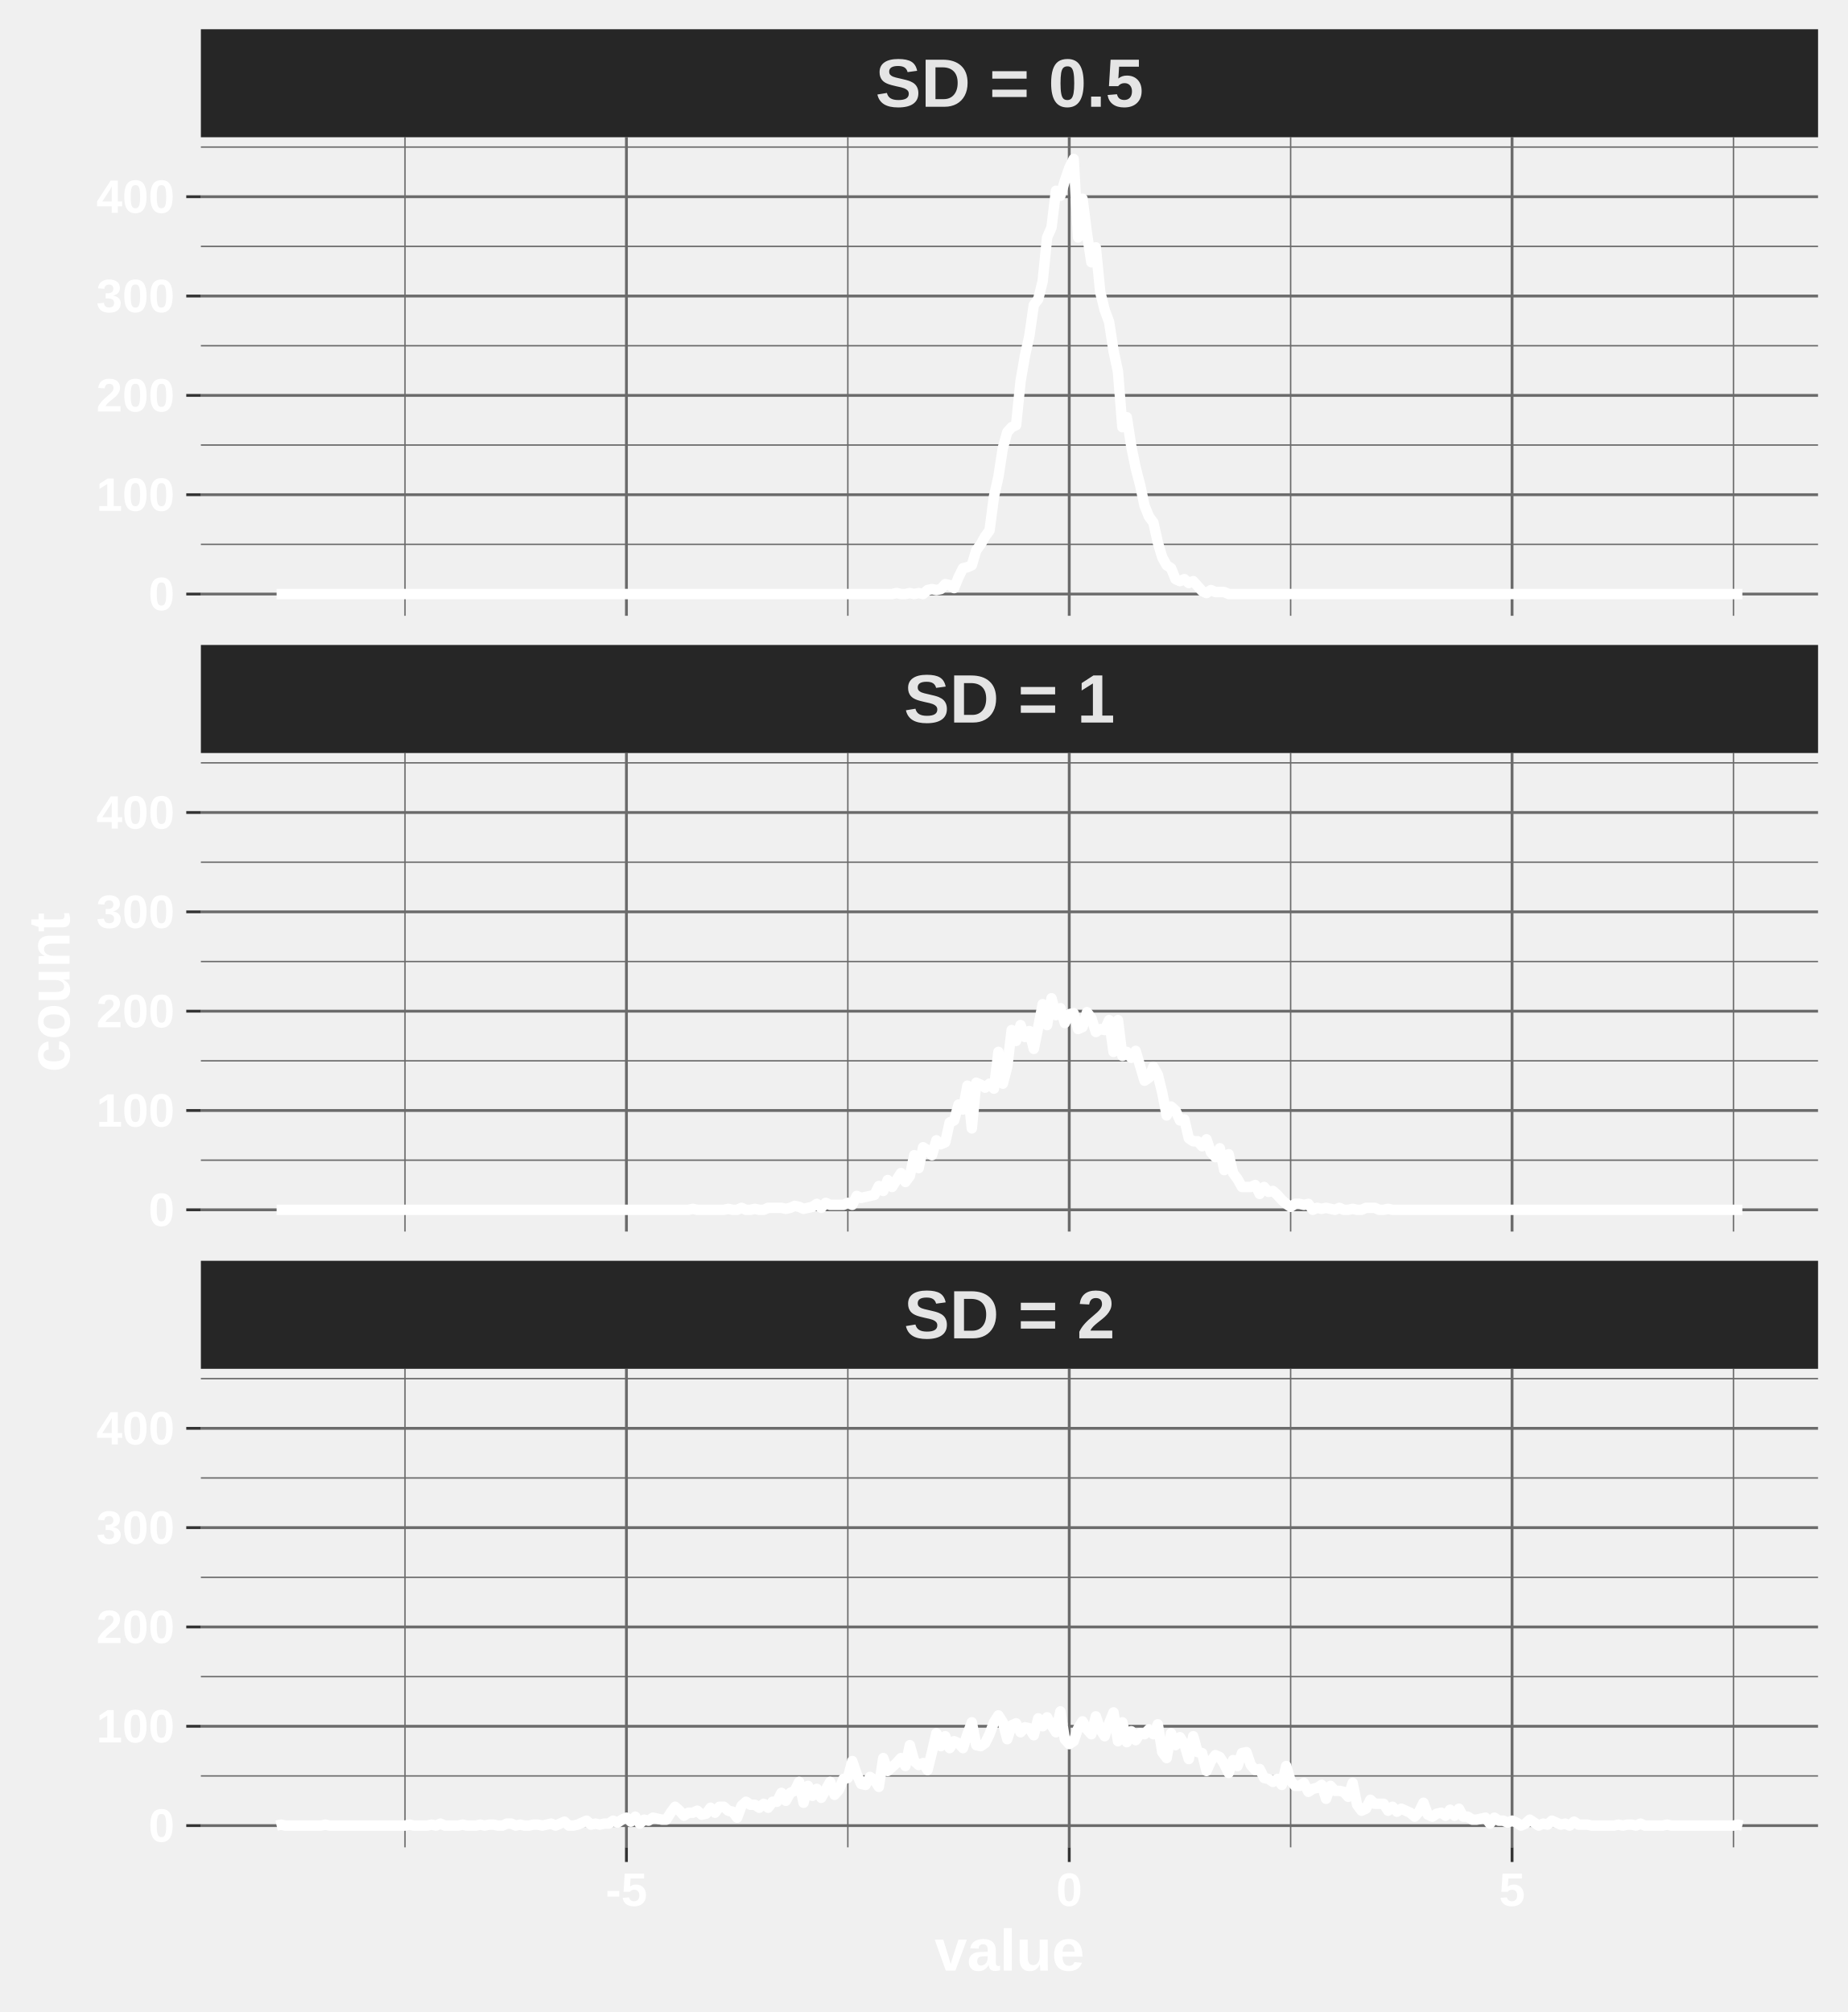
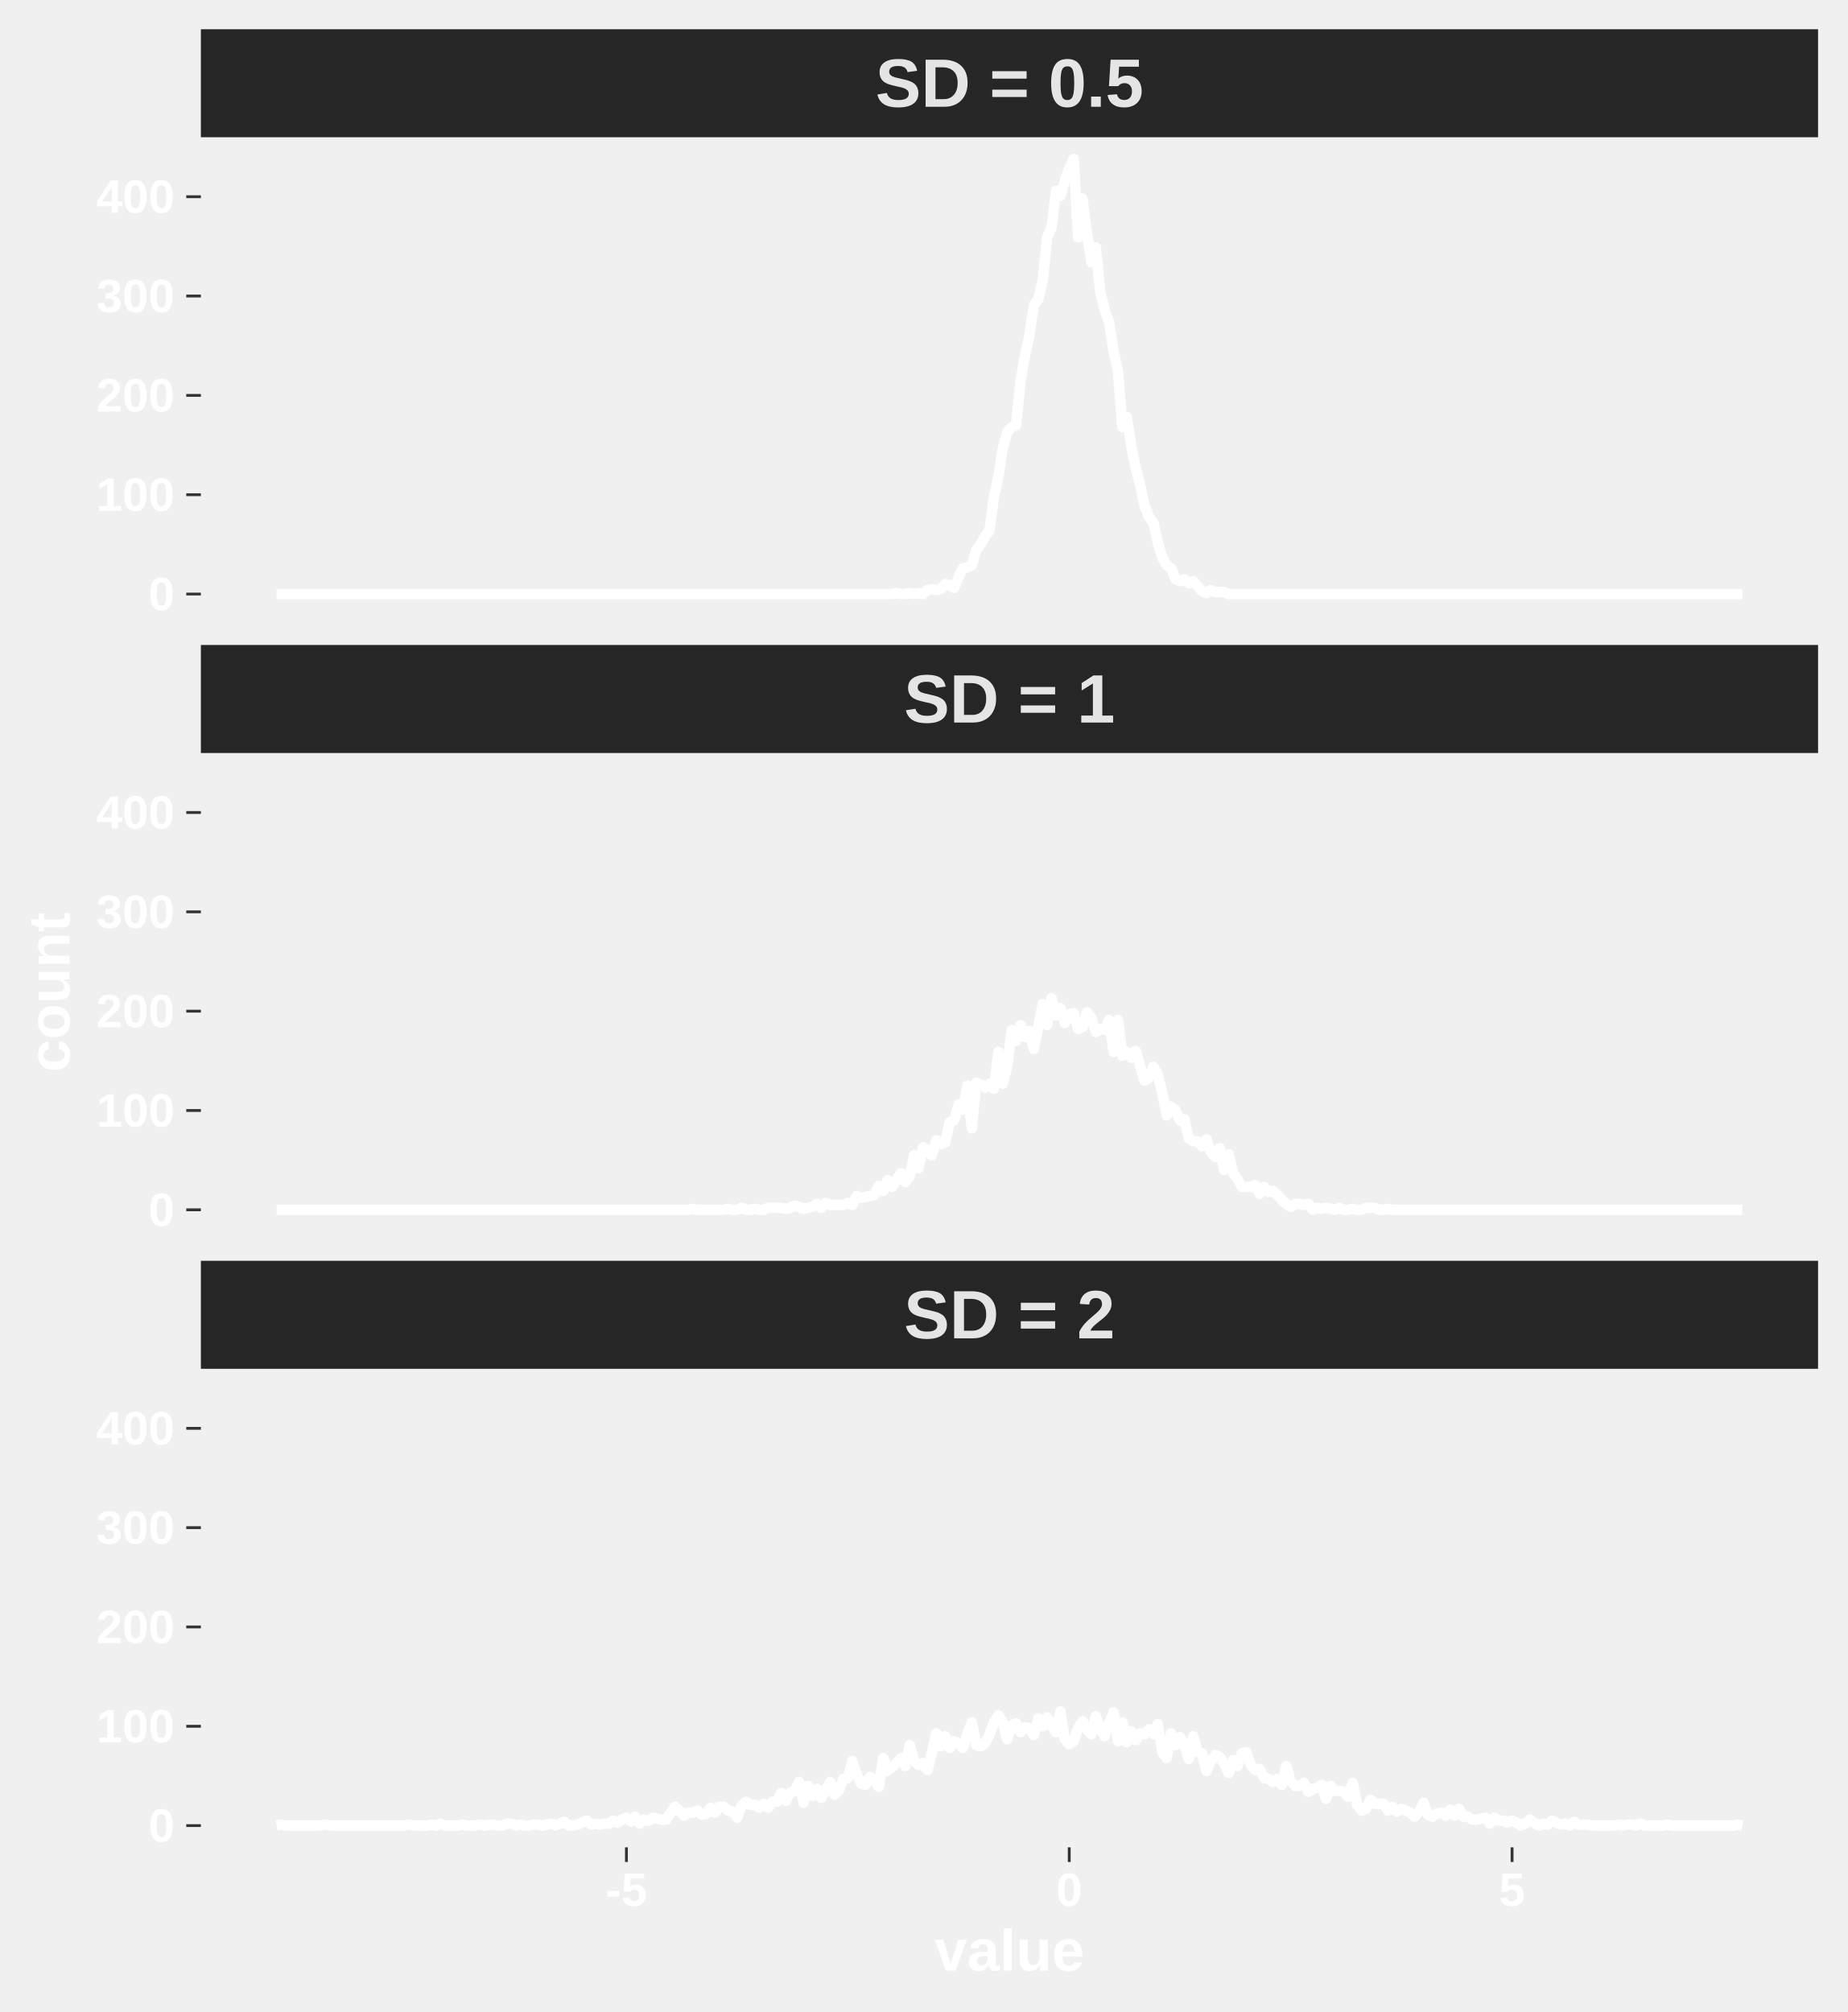
<svg xmlns="http://www.w3.org/2000/svg" width="756.00pt" height="823.50pt" viewBox="0 0 756.00 823.50">
  <g class="svglite">
    <defs>
      <style type="text/css">
    .svglite line, .svglite polyline, .svglite polygon, .svglite path, .svglite rect, .svglite circle {
      fill: none;
      stroke: #000000;
      stroke-linecap: round;
      stroke-linejoin: round;
      stroke-miterlimit: 10.00;
    }
    .svglite text {
      white-space: pre;
    }
    .svglite g.glyphgroup path {
      fill: inherit;
      stroke: none;
    }
  </style>
    </defs>
    <rect width="100%" height="100%" style="stroke: none; fill: none;" />
    <defs>
      <clipPath id="cpMC4wMHw3NTYuMDB8MC4wMHw4MjMuNTA=">
        <rect x="0.00" y="0.00" width="756.00" height="823.50" />
      </clipPath>
    </defs>
    <g clip-path="url(#cpMC4wMHw3NTYuMDB8MC4wMHw4MjMuNTA=)">
      <rect x="0.00" y="0.00" width="756.00" height="823.50" style="stroke-width: 2.33; stroke: none;" />
    </g>
    <defs>
      <clipPath id="cpODIuMjF8NzQ0LjA0fDU2LjE3fDI1Mi4wNA==">
        <rect x="82.21" y="56.17" width="661.84" height="195.87" />
      </clipPath>
    </defs>
    <g clip-path="url(#cpODIuMjF8NzQ0LjA0fDU2LjE3fDI1Mi4wNA==)">
      <rect x="82.21" y="56.17" width="661.84" height="195.87" style="stroke-width: 2.33; stroke: none;" />
-       <polyline points="82.21,222.81 744.04,222.81 " style="stroke-width: 0.58; stroke: #6B6B6B; stroke-linecap: butt;" />
-       <polyline points="82.21,182.15 744.04,182.15 " style="stroke-width: 0.58; stroke: #6B6B6B; stroke-linecap: butt;" />
-       <polyline points="82.21,141.50 744.04,141.50 " style="stroke-width: 0.58; stroke: #6B6B6B; stroke-linecap: butt;" />
-       <polyline points="82.21,100.85 744.04,100.85 " style="stroke-width: 0.58; stroke: #6B6B6B; stroke-linecap: butt;" />
-       <polyline points="82.21,60.19 744.04,60.19 " style="stroke-width: 0.58; stroke: #6B6B6B; stroke-linecap: butt;" />
-       <polyline points="165.75,252.04 165.75,56.17 " style="stroke-width: 0.58; stroke: #6B6B6B; stroke-linecap: butt;" />
-       <polyline points="346.98,252.04 346.98,56.17 " style="stroke-width: 0.58; stroke: #6B6B6B; stroke-linecap: butt;" />
-       <polyline points="528.20,252.04 528.20,56.17 " style="stroke-width: 0.58; stroke: #6B6B6B; stroke-linecap: butt;" />
-       <polyline points="709.43,252.04 709.43,56.17 " style="stroke-width: 0.58; stroke: #6B6B6B; stroke-linecap: butt;" />
-       <polyline points="82.21,243.14 744.04,243.14 " style="stroke-width: 1.16; stroke: #6B6B6B; stroke-linecap: butt;" />
-       <polyline points="82.21,202.48 744.04,202.48 " style="stroke-width: 1.16; stroke: #6B6B6B; stroke-linecap: butt;" />
-       <polyline points="82.21,161.83 744.04,161.83 " style="stroke-width: 1.16; stroke: #6B6B6B; stroke-linecap: butt;" />
-       <polyline points="82.21,121.17 744.04,121.17 " style="stroke-width: 1.16; stroke: #6B6B6B; stroke-linecap: butt;" />
-       <polyline points="82.21,80.52 744.04,80.52 " style="stroke-width: 1.16; stroke: #6B6B6B; stroke-linecap: butt;" />
-       <polyline points="256.37,252.04 256.37,56.17 " style="stroke-width: 1.16; stroke: #6B6B6B; stroke-linecap: butt;" />
-       <polyline points="437.59,252.04 437.59,56.17 " style="stroke-width: 1.16; stroke: #6B6B6B; stroke-linecap: butt;" />
-       <polyline points="618.82,252.04 618.82,56.17 " style="stroke-width: 1.16; stroke: #6B6B6B; stroke-linecap: butt;" />
      <polyline points="113.20,243.14 115.01,243.14 116.82,243.14 118.63,243.14 120.45,243.14 122.26,243.14 124.07,243.14 125.88,243.14 127.69,243.14 129.51,243.14 131.32,243.14 133.13,243.14 134.94,243.14 136.76,243.14 138.57,243.14 140.38,243.14 142.19,243.14 144.01,243.14 145.82,243.14 147.63,243.14 149.44,243.14 151.25,243.14 153.07,243.14 154.88,243.14 156.69,243.14 158.50,243.14 160.32,243.14 162.13,243.14 163.94,243.14 165.75,243.14 167.56,243.14 169.38,243.14 171.19,243.14 173.00,243.14 174.81,243.14 176.63,243.14 178.44,243.14 180.25,243.14 182.06,243.14 183.88,243.14 185.69,243.14 187.50,243.14 189.31,243.14 191.12,243.14 192.94,243.14 194.75,243.14 196.56,243.14 198.37,243.14 200.19,243.14 202.00,243.14 203.81,243.14 205.62,243.14 207.43,243.14 209.25,243.14 211.06,243.14 212.87,243.14 214.68,243.14 216.50,243.14 218.31,243.14 220.12,243.14 221.93,243.14 223.74,243.14 225.56,243.14 227.37,243.14 229.18,243.14 230.99,243.14 232.81,243.14 234.62,243.14 236.43,243.14 238.24,243.14 240.06,243.14 241.87,243.14 243.68,243.14 245.49,243.14 247.30,243.14 249.12,243.14 250.93,243.14 252.74,243.14 254.55,243.14 256.37,243.14 258.18,243.14 259.99,243.14 261.80,243.14 263.61,243.14 265.43,243.14 267.24,243.14 269.05,243.14 270.86,243.14 272.68,243.14 274.49,243.14 276.30,243.14 278.11,243.14 279.92,243.14 281.74,243.14 283.55,243.14 285.36,243.14 287.17,243.14 288.99,243.14 290.80,243.14 292.61,243.14 294.42,243.14 296.24,243.14 298.05,243.14 299.86,243.14 301.67,243.14 303.48,243.14 305.30,243.14 307.11,243.14 308.92,243.14 310.73,243.14 312.55,243.14 314.36,243.14 316.17,243.14 317.98,243.14 319.79,243.14 321.61,243.14 323.42,243.14 325.23,243.14 327.04,243.14 328.86,243.14 330.67,243.14 332.48,243.14 334.29,243.14 336.10,243.14 337.92,243.14 339.73,243.14 341.54,243.14 343.35,243.14 345.17,243.14 346.98,243.14 348.79,243.14 350.60,243.14 352.42,243.14 354.23,243.14 356.04,243.14 357.85,243.14 359.66,243.14 361.48,243.14 363.29,243.14 365.10,243.14 366.91,242.73 368.73,243.14 370.54,243.14 372.35,242.73 374.16,243.14 375.97,242.73 377.79,243.14 379.60,241.51 381.41,241.10 383.22,241.51 385.04,241.10 386.85,239.07 388.66,239.48 390.47,240.70 392.29,236.22 394.10,232.57 395.91,232.16 397.72,231.35 399.53,225.25 401.35,222.81 403.16,219.56 404.97,217.12 406.78,203.29 408.60,195.16 410.41,183.37 412.22,176.87 414.03,174.84 415.84,174.02 417.66,156.14 419.47,145.57 421.28,137.44 423.09,124.83 424.91,122.39 426.72,115.08 428.53,97.19 430.34,93.12 432.15,78.08 433.97,80.11 435.78,74.02 437.59,68.73 439.40,65.07 441.22,97.19 443.03,81.33 444.84,95.56 446.65,107.35 448.47,101.25 450.28,119.55 452.09,126.87 453.90,131.74 455.71,143.53 457.53,152.07 459.34,174.84 461.15,170.77 462.96,182.56 464.78,191.50 466.59,198.42 468.40,206.95 470.21,211.43 472.02,213.86 473.84,222.00 475.65,228.09 477.46,231.35 479.27,232.57 481.09,237.04 482.90,237.85 484.71,237.04 486.52,238.66 488.33,237.85 490.15,239.88 491.96,241.92 493.77,242.73 495.58,241.51 497.40,242.32 499.21,242.32 501.02,242.32 502.83,243.14 504.65,243.14 506.46,243.14 508.27,243.14 510.08,243.14 511.89,243.14 513.71,243.14 515.52,243.14 517.33,243.14 519.14,243.14 520.96,243.14 522.77,243.14 524.58,243.14 526.39,243.14 528.20,243.14 530.02,243.14 531.83,243.14 533.64,243.14 535.45,243.14 537.27,243.14 539.08,243.14 540.89,243.14 542.70,243.14 544.51,243.14 546.33,243.14 548.14,243.14 549.95,243.14 551.76,243.14 553.58,243.14 555.39,243.14 557.20,243.14 559.01,243.14 560.83,243.14 562.64,243.14 564.45,243.14 566.26,243.14 568.07,243.14 569.89,243.14 571.70,243.14 573.51,243.14 575.32,243.14 577.14,243.14 578.95,243.14 580.76,243.14 582.57,243.14 584.38,243.14 586.20,243.14 588.01,243.14 589.82,243.14 591.63,243.14 593.45,243.14 595.26,243.14 597.07,243.14 598.88,243.14 600.70,243.14 602.51,243.14 604.32,243.14 606.13,243.14 607.94,243.14 609.76,243.14 611.57,243.14 613.38,243.14 615.19,243.14 617.01,243.14 618.82,243.14 620.63,243.14 622.44,243.14 624.25,243.14 626.07,243.14 627.88,243.14 629.69,243.14 631.50,243.14 633.32,243.14 635.13,243.14 636.94,243.14 638.75,243.14 640.56,243.14 642.38,243.14 644.19,243.14 646.00,243.14 647.81,243.14 649.63,243.14 651.44,243.14 653.25,243.14 655.06,243.14 656.88,243.14 658.69,243.14 660.50,243.14 662.31,243.14 664.12,243.14 665.94,243.14 667.75,243.14 669.56,243.14 671.37,243.14 673.19,243.14 675.00,243.14 676.81,243.14 678.62,243.14 680.43,243.14 682.25,243.14 684.06,243.14 685.87,243.14 687.68,243.14 689.50,243.14 691.31,243.14 693.12,243.14 694.93,243.14 696.74,243.14 698.56,243.14 700.37,243.14 702.18,243.14 703.99,243.14 705.81,243.14 707.62,243.14 709.43,243.14 711.24,243.14 713.06,243.14 " style="stroke-width: 4.27; stroke: #FFFFFF; stroke-linecap: butt;" />
    </g>
    <g clip-path="url(#cpMC4wMHw3NTYuMDB8MC4wMHw4MjMuNTA=)">
</g>
    <defs>
      <clipPath id="cpODIuMjF8NzQ0LjA0fDMwOC4yMXw1MDQuMDg=">
        <rect x="82.21" y="308.21" width="661.84" height="195.87" />
      </clipPath>
    </defs>
    <g clip-path="url(#cpODIuMjF8NzQ0LjA0fDMwOC4yMXw1MDQuMDg=)">
      <rect x="82.21" y="308.21" width="661.84" height="195.87" style="stroke-width: 2.33; stroke: none;" />
-       <polyline points="82.21,474.85 744.04,474.85 " style="stroke-width: 0.58; stroke: #6B6B6B; stroke-linecap: butt;" />
-       <polyline points="82.21,434.19 744.04,434.19 " style="stroke-width: 0.58; stroke: #6B6B6B; stroke-linecap: butt;" />
-       <polyline points="82.21,393.54 744.04,393.54 " style="stroke-width: 0.58; stroke: #6B6B6B; stroke-linecap: butt;" />
-       <polyline points="82.21,352.89 744.04,352.89 " style="stroke-width: 0.58; stroke: #6B6B6B; stroke-linecap: butt;" />
-       <polyline points="82.21,312.23 744.04,312.23 " style="stroke-width: 0.58; stroke: #6B6B6B; stroke-linecap: butt;" />
-       <polyline points="165.75,504.08 165.75,308.21 " style="stroke-width: 0.58; stroke: #6B6B6B; stroke-linecap: butt;" />
-       <polyline points="346.98,504.08 346.98,308.21 " style="stroke-width: 0.58; stroke: #6B6B6B; stroke-linecap: butt;" />
-       <polyline points="528.20,504.08 528.20,308.21 " style="stroke-width: 0.58; stroke: #6B6B6B; stroke-linecap: butt;" />
-       <polyline points="709.43,504.08 709.43,308.21 " style="stroke-width: 0.58; stroke: #6B6B6B; stroke-linecap: butt;" />
-       <polyline points="82.21,495.17 744.04,495.17 " style="stroke-width: 1.16; stroke: #6B6B6B; stroke-linecap: butt;" />
-       <polyline points="82.21,454.52 744.04,454.52 " style="stroke-width: 1.16; stroke: #6B6B6B; stroke-linecap: butt;" />
-       <polyline points="82.21,413.87 744.04,413.87 " style="stroke-width: 1.16; stroke: #6B6B6B; stroke-linecap: butt;" />
-       <polyline points="82.21,373.21 744.04,373.21 " style="stroke-width: 1.16; stroke: #6B6B6B; stroke-linecap: butt;" />
-       <polyline points="82.21,332.56 744.04,332.56 " style="stroke-width: 1.16; stroke: #6B6B6B; stroke-linecap: butt;" />
-       <polyline points="256.37,504.08 256.37,308.21 " style="stroke-width: 1.16; stroke: #6B6B6B; stroke-linecap: butt;" />
-       <polyline points="437.59,504.08 437.59,308.21 " style="stroke-width: 1.16; stroke: #6B6B6B; stroke-linecap: butt;" />
-       <polyline points="618.82,504.08 618.82,308.21 " style="stroke-width: 1.16; stroke: #6B6B6B; stroke-linecap: butt;" />
      <polyline points="113.20,495.17 115.01,495.17 116.82,495.17 118.63,495.17 120.45,495.17 122.26,495.17 124.07,495.17 125.88,495.17 127.69,495.17 129.51,495.17 131.32,495.17 133.13,495.17 134.94,495.17 136.76,495.17 138.57,495.17 140.38,495.17 142.19,495.17 144.01,495.17 145.82,495.17 147.63,495.17 149.44,495.17 151.25,495.17 153.07,495.17 154.88,495.17 156.69,495.17 158.50,495.17 160.32,495.17 162.13,495.17 163.94,495.17 165.75,495.17 167.56,495.17 169.38,495.17 171.19,495.17 173.00,495.17 174.81,495.17 176.63,495.17 178.44,495.17 180.25,495.17 182.06,495.17 183.88,495.17 185.69,495.17 187.50,495.17 189.31,495.17 191.12,495.17 192.94,495.17 194.75,495.17 196.56,495.17 198.37,495.17 200.19,495.17 202.00,495.17 203.81,495.17 205.62,495.17 207.43,495.17 209.25,495.17 211.06,495.17 212.87,495.17 214.68,495.17 216.50,495.17 218.31,495.17 220.12,495.17 221.93,495.17 223.74,495.17 225.56,495.17 227.37,495.17 229.18,495.17 230.99,495.17 232.81,495.17 234.62,495.17 236.43,495.17 238.24,495.17 240.06,495.17 241.87,495.17 243.68,495.17 245.49,495.17 247.30,495.17 249.12,495.17 250.93,495.17 252.74,495.17 254.55,495.17 256.37,495.17 258.18,495.17 259.99,495.17 261.80,495.17 263.61,495.17 265.43,495.17 267.24,495.17 269.05,495.17 270.86,495.17 272.68,495.17 274.49,495.17 276.30,495.17 278.11,495.17 279.92,495.17 281.74,495.17 283.55,494.77 285.36,495.17 287.17,495.17 288.99,495.17 290.80,495.17 292.61,495.17 294.42,495.17 296.24,495.17 298.05,494.77 299.86,495.17 301.67,495.17 303.48,494.36 305.30,495.17 307.11,495.17 308.92,494.77 310.73,495.17 312.55,495.17 314.36,494.36 316.17,494.36 317.98,494.36 319.79,494.36 321.61,494.77 323.42,494.36 325.23,493.55 327.04,493.95 328.86,494.77 330.67,494.36 332.48,493.95 334.29,492.73 336.10,494.36 337.92,492.33 339.73,493.14 341.54,493.14 343.35,493.14 345.17,493.14 346.98,492.33 348.79,493.14 350.60,489.48 352.42,490.29 354.23,489.89 356.04,489.48 357.85,489.08 359.66,485.42 361.48,487.45 363.29,482.98 365.10,485.82 366.91,482.98 368.73,480.13 370.54,483.79 372.35,481.35 374.16,472.81 375.97,478.10 377.79,469.56 379.60,470.78 381.41,472.81 383.22,466.72 385.04,468.34 386.85,467.53 388.66,459.40 390.47,458.58 392.29,452.08 394.10,454.11 395.91,444.36 397.72,461.84 399.53,443.14 401.35,443.95 403.16,445.17 404.97,443.54 406.78,445.58 408.60,430.53 410.41,443.54 412.22,436.63 414.03,421.59 415.84,426.06 417.66,419.56 419.47,424.44 421.28,422.00 423.09,429.31 424.91,420.37 426.72,411.02 428.53,419.56 430.34,408.58 432.15,415.49 433.97,412.65 435.78,418.74 437.59,415.09 439.40,414.68 441.22,421.18 443.03,420.37 444.84,414.27 446.65,416.71 448.47,422.40 450.28,421.18 452.09,421.59 453.90,417.52 455.71,430.53 457.53,417.52 459.34,432.16 461.15,430.53 462.96,432.97 464.78,430.13 466.59,436.23 468.40,442.32 470.21,441.10 472.02,436.63 473.84,439.88 475.65,447.20 477.46,456.55 479.27,452.89 481.09,454.52 482.90,458.58 484.71,458.18 486.52,465.90 488.33,467.12 490.15,467.12 491.96,469.15 493.77,466.31 495.58,471.59 497.40,473.63 499.21,469.97 501.02,478.91 502.83,472.41 504.65,480.13 506.46,482.57 508.27,485.82 510.08,485.82 511.89,485.82 513.71,485.01 515.52,488.67 517.33,485.82 519.14,487.86 520.96,487.45 522.77,489.08 524.58,491.11 526.39,492.73 528.20,493.95 530.02,492.73 531.83,492.73 533.64,493.14 535.45,492.73 537.27,495.17 539.08,494.36 540.89,494.77 542.70,494.36 544.51,494.77 546.33,495.17 548.14,494.36 549.95,495.17 551.76,495.17 553.58,494.77 555.39,495.17 557.20,495.17 559.01,494.36 560.83,494.36 562.64,494.36 564.45,495.17 566.26,495.17 568.07,494.77 569.89,495.17 571.70,495.17 573.51,495.17 575.32,495.17 577.14,495.17 578.95,495.17 580.76,495.17 582.57,495.17 584.38,495.17 586.20,495.17 588.01,495.17 589.82,495.17 591.63,495.17 593.45,495.17 595.26,495.17 597.07,495.17 598.88,495.17 600.70,495.17 602.51,495.17 604.32,495.17 606.13,495.17 607.94,495.17 609.76,495.17 611.57,495.17 613.38,495.17 615.19,495.17 617.01,495.17 618.82,495.17 620.63,495.17 622.44,495.17 624.25,495.17 626.07,495.17 627.88,495.17 629.69,495.17 631.50,495.17 633.32,495.17 635.13,495.17 636.94,495.17 638.75,495.17 640.56,495.17 642.38,495.17 644.19,495.17 646.00,495.17 647.81,495.17 649.63,495.17 651.44,495.17 653.25,495.17 655.06,495.17 656.88,495.17 658.69,495.17 660.50,495.17 662.31,495.17 664.12,495.17 665.94,495.17 667.75,495.17 669.56,495.17 671.37,495.17 673.19,495.17 675.00,495.17 676.81,495.17 678.62,495.17 680.43,495.17 682.25,495.17 684.06,495.17 685.87,495.17 687.68,495.17 689.50,495.17 691.31,495.17 693.12,495.17 694.93,495.17 696.74,495.17 698.56,495.17 700.37,495.17 702.18,495.17 703.99,495.17 705.81,495.17 707.62,495.17 709.43,495.17 711.24,495.17 713.06,495.17 " style="stroke-width: 4.27; stroke: #FFFFFF; stroke-linecap: butt;" />
    </g>
    <g clip-path="url(#cpMC4wMHw3NTYuMDB8MC4wMHw4MjMuNTA=)">
</g>
    <defs>
      <clipPath id="cpODIuMjF8NzQ0LjA0fDU2MC4yNHw3NTYuMTE=">
        <rect x="82.21" y="560.24" width="661.84" height="195.87" />
      </clipPath>
    </defs>
    <g clip-path="url(#cpODIuMjF8NzQ0LjA0fDU2MC4yNHw3NTYuMTE=)">
      <rect x="82.21" y="560.24" width="661.84" height="195.87" style="stroke-width: 2.33; stroke: none;" />
-       <polyline points="82.21,726.88 744.04,726.88 " style="stroke-width: 0.58; stroke: #6B6B6B; stroke-linecap: butt;" />
-       <polyline points="82.21,686.23 744.04,686.23 " style="stroke-width: 0.58; stroke: #6B6B6B; stroke-linecap: butt;" />
-       <polyline points="82.21,645.58 744.04,645.58 " style="stroke-width: 0.58; stroke: #6B6B6B; stroke-linecap: butt;" />
-       <polyline points="82.21,604.92 744.04,604.92 " style="stroke-width: 0.58; stroke: #6B6B6B; stroke-linecap: butt;" />
-       <polyline points="82.21,564.27 744.04,564.27 " style="stroke-width: 0.58; stroke: #6B6B6B; stroke-linecap: butt;" />
-       <polyline points="165.75,756.11 165.75,560.24 " style="stroke-width: 0.58; stroke: #6B6B6B; stroke-linecap: butt;" />
-       <polyline points="346.98,756.11 346.98,560.24 " style="stroke-width: 0.58; stroke: #6B6B6B; stroke-linecap: butt;" />
-       <polyline points="528.20,756.11 528.20,560.24 " style="stroke-width: 0.58; stroke: #6B6B6B; stroke-linecap: butt;" />
-       <polyline points="709.43,756.11 709.43,560.24 " style="stroke-width: 0.58; stroke: #6B6B6B; stroke-linecap: butt;" />
-       <polyline points="82.21,747.21 744.04,747.21 " style="stroke-width: 1.16; stroke: #6B6B6B; stroke-linecap: butt;" />
-       <polyline points="82.21,706.56 744.04,706.56 " style="stroke-width: 1.16; stroke: #6B6B6B; stroke-linecap: butt;" />
-       <polyline points="82.21,665.90 744.04,665.90 " style="stroke-width: 1.16; stroke: #6B6B6B; stroke-linecap: butt;" />
-       <polyline points="82.21,625.25 744.04,625.25 " style="stroke-width: 1.16; stroke: #6B6B6B; stroke-linecap: butt;" />
-       <polyline points="82.21,584.60 744.04,584.60 " style="stroke-width: 1.16; stroke: #6B6B6B; stroke-linecap: butt;" />
-       <polyline points="256.37,756.11 256.37,560.24 " style="stroke-width: 1.16; stroke: #6B6B6B; stroke-linecap: butt;" />
-       <polyline points="437.59,756.11 437.59,560.24 " style="stroke-width: 1.16; stroke: #6B6B6B; stroke-linecap: butt;" />
-       <polyline points="618.82,756.11 618.82,560.24 " style="stroke-width: 1.16; stroke: #6B6B6B; stroke-linecap: butt;" />
      <polyline points="113.20,747.21 115.01,746.81 116.82,747.21 118.63,747.21 120.45,747.21 122.26,747.21 124.07,747.21 125.88,747.21 127.69,747.21 129.51,747.21 131.32,747.21 133.13,746.81 134.94,747.21 136.76,747.21 138.57,747.21 140.38,747.21 142.19,747.21 144.01,747.21 145.82,747.21 147.63,747.21 149.44,747.21 151.25,747.21 153.07,747.21 154.88,747.21 156.69,747.21 158.50,747.21 160.32,747.21 162.13,747.21 163.94,747.21 165.75,747.21 167.56,746.81 169.38,747.21 171.19,747.21 173.00,747.21 174.81,747.21 176.63,746.81 178.44,747.21 180.25,746.40 182.06,747.21 183.88,747.21 185.69,747.21 187.50,747.21 189.31,746.81 191.12,747.21 192.94,747.21 194.75,747.21 196.56,746.81 198.37,747.21 200.19,746.81 202.00,746.81 203.81,747.21 205.62,747.21 207.43,746.40 209.25,746.40 211.06,747.21 212.87,746.81 214.68,747.21 216.50,747.21 218.31,746.81 220.12,746.81 221.93,747.21 223.74,746.81 225.56,746.40 227.37,747.21 229.18,746.40 230.99,745.59 232.81,747.21 234.62,747.21 236.43,746.81 238.24,745.99 240.06,745.18 241.87,746.81 243.68,746.40 245.49,746.81 247.30,746.40 249.12,746.40 250.93,745.18 252.74,745.99 254.55,744.77 256.37,743.96 258.18,745.59 259.99,743.55 261.80,746.40 263.61,744.77 265.43,745.18 267.24,743.96 269.05,744.37 270.86,744.77 272.68,744.77 274.49,741.93 276.30,739.49 278.11,741.11 279.92,743.15 281.74,741.93 283.55,741.93 285.36,741.11 287.17,742.74 288.99,742.33 290.80,739.89 292.61,741.93 294.42,739.49 296.24,739.49 298.05,741.11 299.86,741.52 301.67,743.96 303.48,739.08 305.30,737.45 307.11,738.67 308.92,738.67 310.73,739.89 312.55,738.27 314.36,739.89 316.17,737.45 317.98,737.45 319.79,733.80 321.61,737.05 323.42,733.80 325.23,732.98 327.04,729.32 328.86,737.86 330.67,730.95 332.48,735.02 334.29,732.17 336.10,735.83 337.92,732.58 339.73,729.32 341.54,734.61 343.35,732.58 345.17,728.10 346.98,727.70 348.79,720.79 350.60,726.07 352.42,730.14 354.23,730.54 356.04,727.29 357.85,728.51 359.66,731.36 361.48,719.57 363.29,724.85 365.10,723.23 366.91,721.60 368.73,719.57 370.54,722.82 372.35,714.28 374.16,720.79 375.97,722.41 377.79,721.60 379.60,724.45 381.41,717.13 383.22,709.40 385.04,714.69 386.85,710.62 388.66,715.50 390.47,712.66 392.29,713.47 394.10,715.50 395.91,709.81 397.72,704.93 399.53,714.28 401.35,714.69 403.16,713.47 404.97,709.81 406.78,704.93 408.60,702.09 410.41,704.93 412.22,711.84 414.03,706.15 415.84,705.34 417.66,709.00 419.47,706.96 421.28,707.37 423.09,710.22 424.91,703.31 426.72,706.56 428.53,702.90 430.34,706.15 432.15,709.00 433.97,700.46 435.78,711.84 437.59,713.88 439.40,712.66 441.22,707.37 443.03,704.53 444.84,707.78 446.65,709.81 448.47,702.49 450.28,707.78 452.09,710.62 453.90,705.34 455.71,700.87 457.53,712.66 459.34,704.93 461.15,713.06 462.96,708.59 464.78,712.25 466.59,709.40 468.40,709.81 470.21,707.78 472.02,709.81 473.84,705.74 475.65,717.13 477.46,719.57 479.27,709.40 481.09,714.28 482.90,711.03 484.71,713.88 486.52,719.97 488.33,710.62 490.15,717.13 491.96,717.53 493.77,724.85 495.58,720.79 497.40,718.35 499.21,719.16 501.02,722.01 502.83,725.67 504.65,720.38 506.46,722.82 508.27,717.53 510.08,717.13 511.89,722.41 513.71,724.45 515.52,724.04 517.33,727.70 519.14,728.10 520.96,729.32 522.77,728.10 524.58,730.54 526.39,722.82 528.20,728.92 530.02,730.95 531.83,730.95 533.64,729.73 535.45,733.39 537.27,732.17 539.08,731.76 540.89,730.54 542.70,736.24 544.51,730.95 546.33,732.98 548.14,732.98 549.95,733.39 551.76,735.42 553.58,729.73 555.39,738.67 557.20,741.11 559.01,740.30 560.83,736.64 562.64,738.27 564.45,738.27 566.26,738.27 568.07,741.11 569.89,739.49 571.70,741.52 573.51,740.30 575.32,741.11 577.14,741.93 578.95,743.55 580.76,741.52 582.57,737.86 584.38,742.74 586.20,743.55 588.01,742.33 589.82,741.93 591.63,743.15 593.45,740.71 595.26,743.15 597.07,740.30 598.88,743.55 600.70,743.55 602.51,744.77 604.32,744.77 606.13,744.37 607.94,743.96 609.76,746.40 611.57,743.96 613.38,745.18 615.19,745.18 617.01,745.99 618.82,745.18 620.63,745.99 622.44,747.21 624.25,746.40 626.07,744.77 627.88,745.99 629.69,747.21 631.50,746.40 633.32,746.81 635.13,745.18 636.94,745.99 638.75,746.81 640.56,746.40 642.38,747.21 644.19,745.59 646.00,746.81 647.81,746.81 649.63,746.81 651.44,747.21 653.25,747.21 655.06,747.21 656.88,747.21 658.69,747.21 660.50,747.21 662.31,746.81 664.12,747.21 665.94,746.81 667.75,746.81 669.56,747.21 671.37,746.40 673.19,747.21 675.00,747.21 676.81,747.21 678.62,747.21 680.43,747.21 682.25,746.81 684.06,747.21 685.87,747.21 687.68,747.21 689.50,747.21 691.31,747.21 693.12,747.21 694.93,747.21 696.74,747.21 698.56,747.21 700.37,747.21 702.18,747.21 703.99,747.21 705.81,747.21 707.62,747.21 709.43,747.21 711.24,746.81 713.06,747.21 " style="stroke-width: 4.27; stroke: #FFFFFF; stroke-linecap: butt;" />
    </g>
    <g clip-path="url(#cpMC4wMHw3NTYuMDB8MC4wMHw4MjMuNTA=)">
</g>
    <defs>
      <clipPath id="cpODIuMjF8NzQ0LjA0fDUxNi4wM3w1NjAuMjQ=">
        <rect x="82.21" y="516.03" width="661.84" height="44.21" />
      </clipPath>
    </defs>
    <g clip-path="url(#cpODIuMjF8NzQ0LjA0fDUxNi4wM3w1NjAuMjQ=)">
      <rect x="82.21" y="516.03" width="661.84" height="44.21" style="stroke-width: 2.33; stroke: none; fill: #262626;" />
      <text x="413.13" y="547.77" text-anchor="middle" style="font-size: 28.00px; font-weight: bold;fill: #E5E5E5; font-family: &quot;Liberation Sans&quot;;" textLength="86.39px" lengthAdjust="spacingAndGlyphs">SD = 2</text>
    </g>
    <g clip-path="url(#cpMC4wMHw3NTYuMDB8MC4wMHw4MjMuNTA=)">
</g>
    <defs>
      <clipPath id="cpODIuMjF8NzQ0LjA0fDI2My45OXwzMDguMjE=">
        <rect x="82.21" y="263.99" width="661.84" height="44.21" />
      </clipPath>
    </defs>
    <g clip-path="url(#cpODIuMjF8NzQ0LjA0fDI2My45OXwzMDguMjE=)">
      <rect x="82.21" y="263.99" width="661.84" height="44.21" style="stroke-width: 2.33; stroke: none; fill: #262626;" />
      <text x="413.13" y="295.73" text-anchor="middle" style="font-size: 28.00px; font-weight: bold;fill: #E5E5E5; font-family: &quot;Liberation Sans&quot;;" textLength="86.39px" lengthAdjust="spacingAndGlyphs">SD = 1</text>
    </g>
    <g clip-path="url(#cpMC4wMHw3NTYuMDB8MC4wMHw4MjMuNTA=)">
</g>
    <defs>
      <clipPath id="cpODIuMjF8NzQ0LjA0fDExLjk2fDU2LjE3">
        <rect x="82.21" y="11.96" width="661.84" height="44.21" />
      </clipPath>
    </defs>
    <g clip-path="url(#cpODIuMjF8NzQ0LjA0fDExLjk2fDU2LjE3)">
      <rect x="82.21" y="11.96" width="661.84" height="44.21" style="stroke-width: 2.33; stroke: none; fill: #262626;" />
      <text x="413.13" y="43.70" text-anchor="middle" style="font-size: 28.00px; font-weight: bold;fill: #E5E5E5; font-family: &quot;Liberation Sans&quot;;" textLength="109.75px" lengthAdjust="spacingAndGlyphs">SD = 0.5</text>
    </g>
    <g clip-path="url(#cpMC4wMHw3NTYuMDB8MC4wMHw4MjMuNTA=)">
      <polyline points="256.37,762.09 256.37,756.11 " style="stroke-width: 1.16; stroke: #333333; stroke-linecap: butt;" />
      <polyline points="437.59,762.09 437.59,756.11 " style="stroke-width: 1.16; stroke: #333333; stroke-linecap: butt;" />
      <polyline points="618.82,762.09 618.82,756.11 " style="stroke-width: 1.16; stroke: #333333; stroke-linecap: butt;" />
      <text x="256.37" y="780.08" text-anchor="middle" style="font-size: 19.20px; font-weight: bold;fill: #FFFFFF; font-family: &quot;Liberation Sans&quot;;" textLength="17.06px" lengthAdjust="spacingAndGlyphs">-5</text>
      <text x="437.59" y="780.08" text-anchor="middle" style="font-size: 19.20px; font-weight: bold;fill: #FFFFFF; font-family: &quot;Liberation Sans&quot;;" textLength="10.67px" lengthAdjust="spacingAndGlyphs">0</text>
      <text x="618.82" y="780.08" text-anchor="middle" style="font-size: 19.20px; font-weight: bold;fill: #FFFFFF; font-family: &quot;Liberation Sans&quot;;" textLength="10.67px" lengthAdjust="spacingAndGlyphs">5</text>
      <text x="71.45" y="249.74" text-anchor="end" style="font-size: 19.20px; font-weight: bold;fill: #FFFFFF; font-family: &quot;Liberation Sans&quot;;" textLength="10.67px" lengthAdjust="spacingAndGlyphs">0</text>
      <text x="71.45" y="209.08" text-anchor="end" style="font-size: 19.20px; font-weight: bold;fill: #FFFFFF; font-family: &quot;Liberation Sans&quot;;" textLength="32.02px" lengthAdjust="spacingAndGlyphs">100</text>
      <text x="71.45" y="168.43" text-anchor="end" style="font-size: 19.20px; font-weight: bold;fill: #FFFFFF; font-family: &quot;Liberation Sans&quot;;" textLength="32.02px" lengthAdjust="spacingAndGlyphs">200</text>
      <text x="71.45" y="127.78" text-anchor="end" style="font-size: 19.20px; font-weight: bold;fill: #FFFFFF; font-family: &quot;Liberation Sans&quot;;" textLength="32.02px" lengthAdjust="spacingAndGlyphs">300</text>
      <text x="71.45" y="87.12" text-anchor="end" style="font-size: 19.20px; font-weight: bold;fill: #FFFFFF; font-family: &quot;Liberation Sans&quot;;" textLength="32.02px" lengthAdjust="spacingAndGlyphs">400</text>
      <polyline points="76.23,243.14 82.21,243.14 " style="stroke-width: 1.16; stroke: #333333; stroke-linecap: butt;" />
      <polyline points="76.23,202.48 82.21,202.48 " style="stroke-width: 1.16; stroke: #333333; stroke-linecap: butt;" />
      <polyline points="76.23,161.83 82.21,161.83 " style="stroke-width: 1.16; stroke: #333333; stroke-linecap: butt;" />
      <polyline points="76.23,121.17 82.21,121.17 " style="stroke-width: 1.16; stroke: #333333; stroke-linecap: butt;" />
      <polyline points="76.23,80.52 82.21,80.52 " style="stroke-width: 1.16; stroke: #333333; stroke-linecap: butt;" />
      <text x="71.45" y="501.78" text-anchor="end" style="font-size: 19.20px; font-weight: bold;fill: #FFFFFF; font-family: &quot;Liberation Sans&quot;;" textLength="10.67px" lengthAdjust="spacingAndGlyphs">0</text>
      <text x="71.45" y="461.12" text-anchor="end" style="font-size: 19.20px; font-weight: bold;fill: #FFFFFF; font-family: &quot;Liberation Sans&quot;;" textLength="32.02px" lengthAdjust="spacingAndGlyphs">100</text>
      <text x="71.45" y="420.47" text-anchor="end" style="font-size: 19.20px; font-weight: bold;fill: #FFFFFF; font-family: &quot;Liberation Sans&quot;;" textLength="32.02px" lengthAdjust="spacingAndGlyphs">200</text>
      <text x="71.45" y="379.81" text-anchor="end" style="font-size: 19.20px; font-weight: bold;fill: #FFFFFF; font-family: &quot;Liberation Sans&quot;;" textLength="32.02px" lengthAdjust="spacingAndGlyphs">300</text>
      <text x="71.45" y="339.16" text-anchor="end" style="font-size: 19.20px; font-weight: bold;fill: #FFFFFF; font-family: &quot;Liberation Sans&quot;;" textLength="32.02px" lengthAdjust="spacingAndGlyphs">400</text>
      <polyline points="76.23,495.17 82.21,495.17 " style="stroke-width: 1.16; stroke: #333333; stroke-linecap: butt;" />
      <polyline points="76.23,454.52 82.21,454.52 " style="stroke-width: 1.16; stroke: #333333; stroke-linecap: butt;" />
      <polyline points="76.23,413.87 82.21,413.87 " style="stroke-width: 1.16; stroke: #333333; stroke-linecap: butt;" />
      <polyline points="76.23,373.21 82.21,373.21 " style="stroke-width: 1.16; stroke: #333333; stroke-linecap: butt;" />
      <polyline points="76.23,332.56 82.21,332.56 " style="stroke-width: 1.16; stroke: #333333; stroke-linecap: butt;" />
      <text x="71.45" y="753.81" text-anchor="end" style="font-size: 19.20px; font-weight: bold;fill: #FFFFFF; font-family: &quot;Liberation Sans&quot;;" textLength="10.67px" lengthAdjust="spacingAndGlyphs">0</text>
      <text x="71.45" y="713.16" text-anchor="end" style="font-size: 19.20px; font-weight: bold;fill: #FFFFFF; font-family: &quot;Liberation Sans&quot;;" textLength="32.02px" lengthAdjust="spacingAndGlyphs">100</text>
      <text x="71.45" y="672.51" text-anchor="end" style="font-size: 19.20px; font-weight: bold;fill: #FFFFFF; font-family: &quot;Liberation Sans&quot;;" textLength="32.02px" lengthAdjust="spacingAndGlyphs">200</text>
      <text x="71.45" y="631.85" text-anchor="end" style="font-size: 19.20px; font-weight: bold;fill: #FFFFFF; font-family: &quot;Liberation Sans&quot;;" textLength="32.02px" lengthAdjust="spacingAndGlyphs">300</text>
      <text x="71.45" y="591.20" text-anchor="end" style="font-size: 19.20px; font-weight: bold;fill: #FFFFFF; font-family: &quot;Liberation Sans&quot;;" textLength="32.02px" lengthAdjust="spacingAndGlyphs">400</text>
      <polyline points="76.23,747.21 82.21,747.21 " style="stroke-width: 1.16; stroke: #333333; stroke-linecap: butt;" />
      <polyline points="76.23,706.56 82.21,706.56 " style="stroke-width: 1.16; stroke: #333333; stroke-linecap: butt;" />
      <polyline points="76.23,665.90 82.21,665.90 " style="stroke-width: 1.16; stroke: #333333; stroke-linecap: butt;" />
      <polyline points="76.23,625.25 82.21,625.25 " style="stroke-width: 1.16; stroke: #333333; stroke-linecap: butt;" />
      <polyline points="76.23,584.60 82.21,584.60 " style="stroke-width: 1.16; stroke: #333333; stroke-linecap: butt;" />
      <text x="413.13" y="806.56" text-anchor="middle" style="font-size: 24.00px; font-weight: bold;fill: #FFFFFF; font-family: &quot;Liberation Sans&quot;;" textLength="61.36px" lengthAdjust="spacingAndGlyphs">value</text>
      <text transform="translate(28.47,406.14) rotate(-90)" text-anchor="middle" style="font-size: 24.00px; font-weight: bold;fill: #FFFFFF; font-family: &quot;Liberation Sans&quot;;" textLength="65.31px" lengthAdjust="spacingAndGlyphs">count</text>
    </g>
  </g>
</svg>
